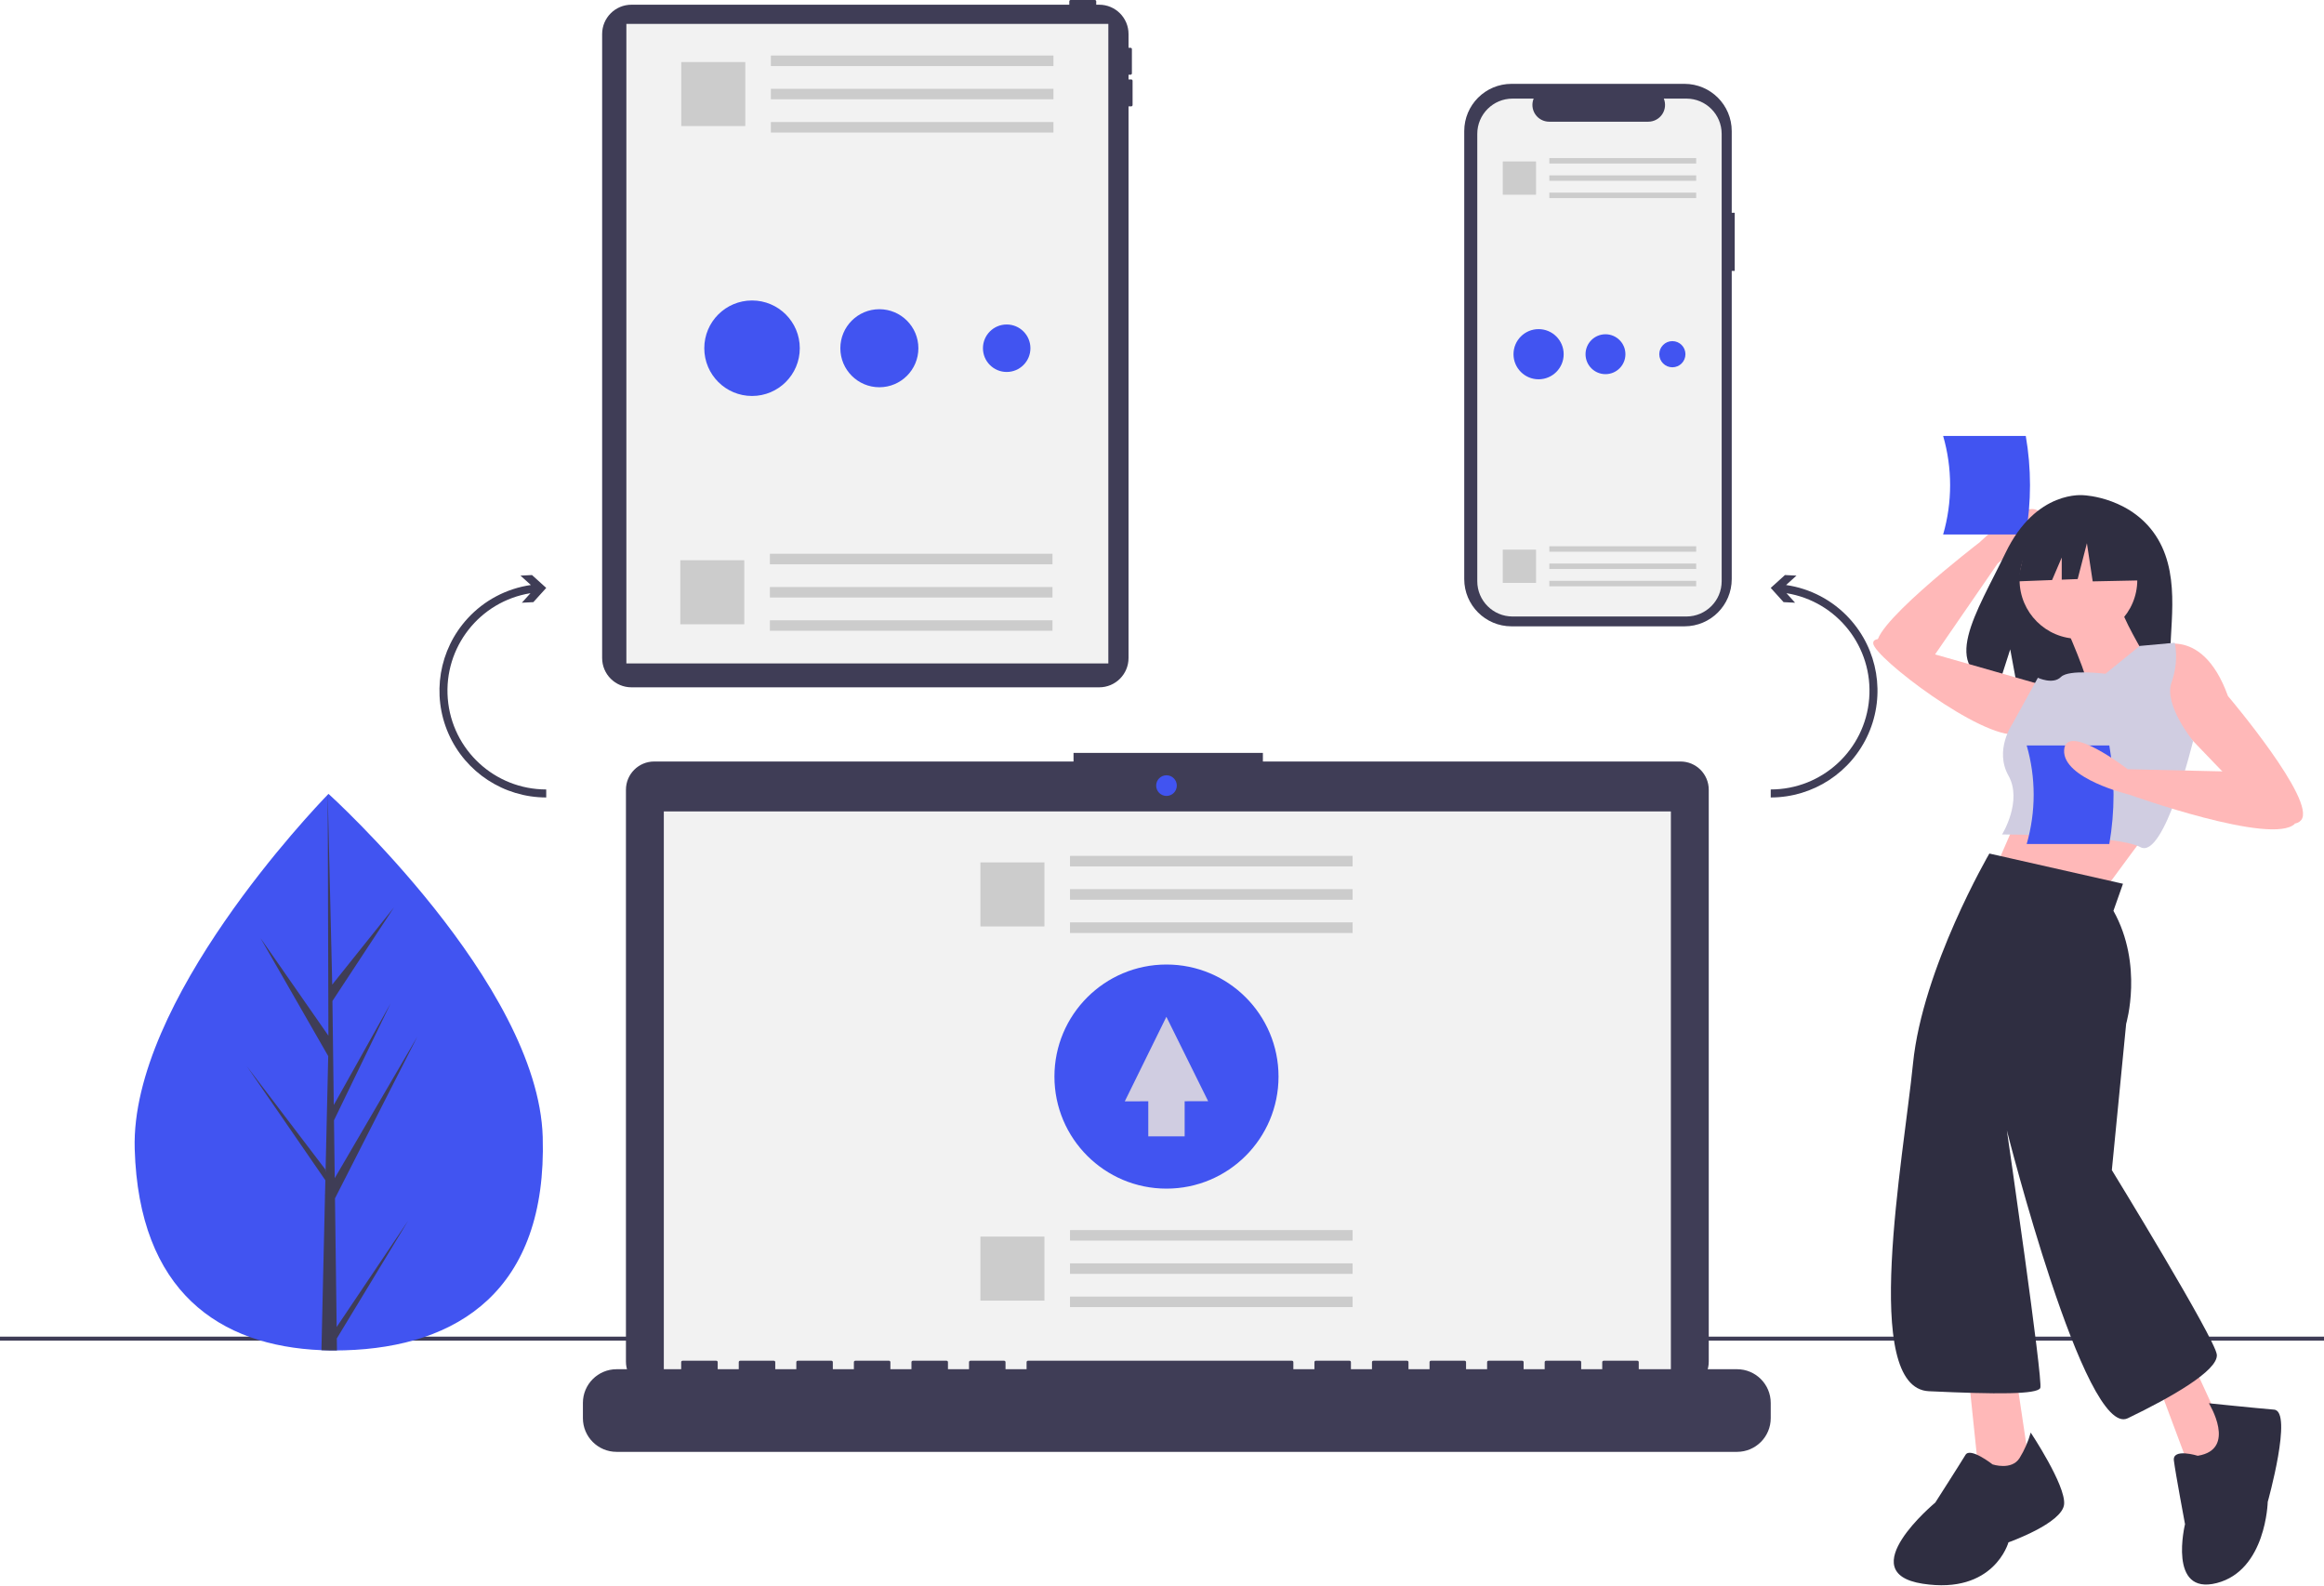
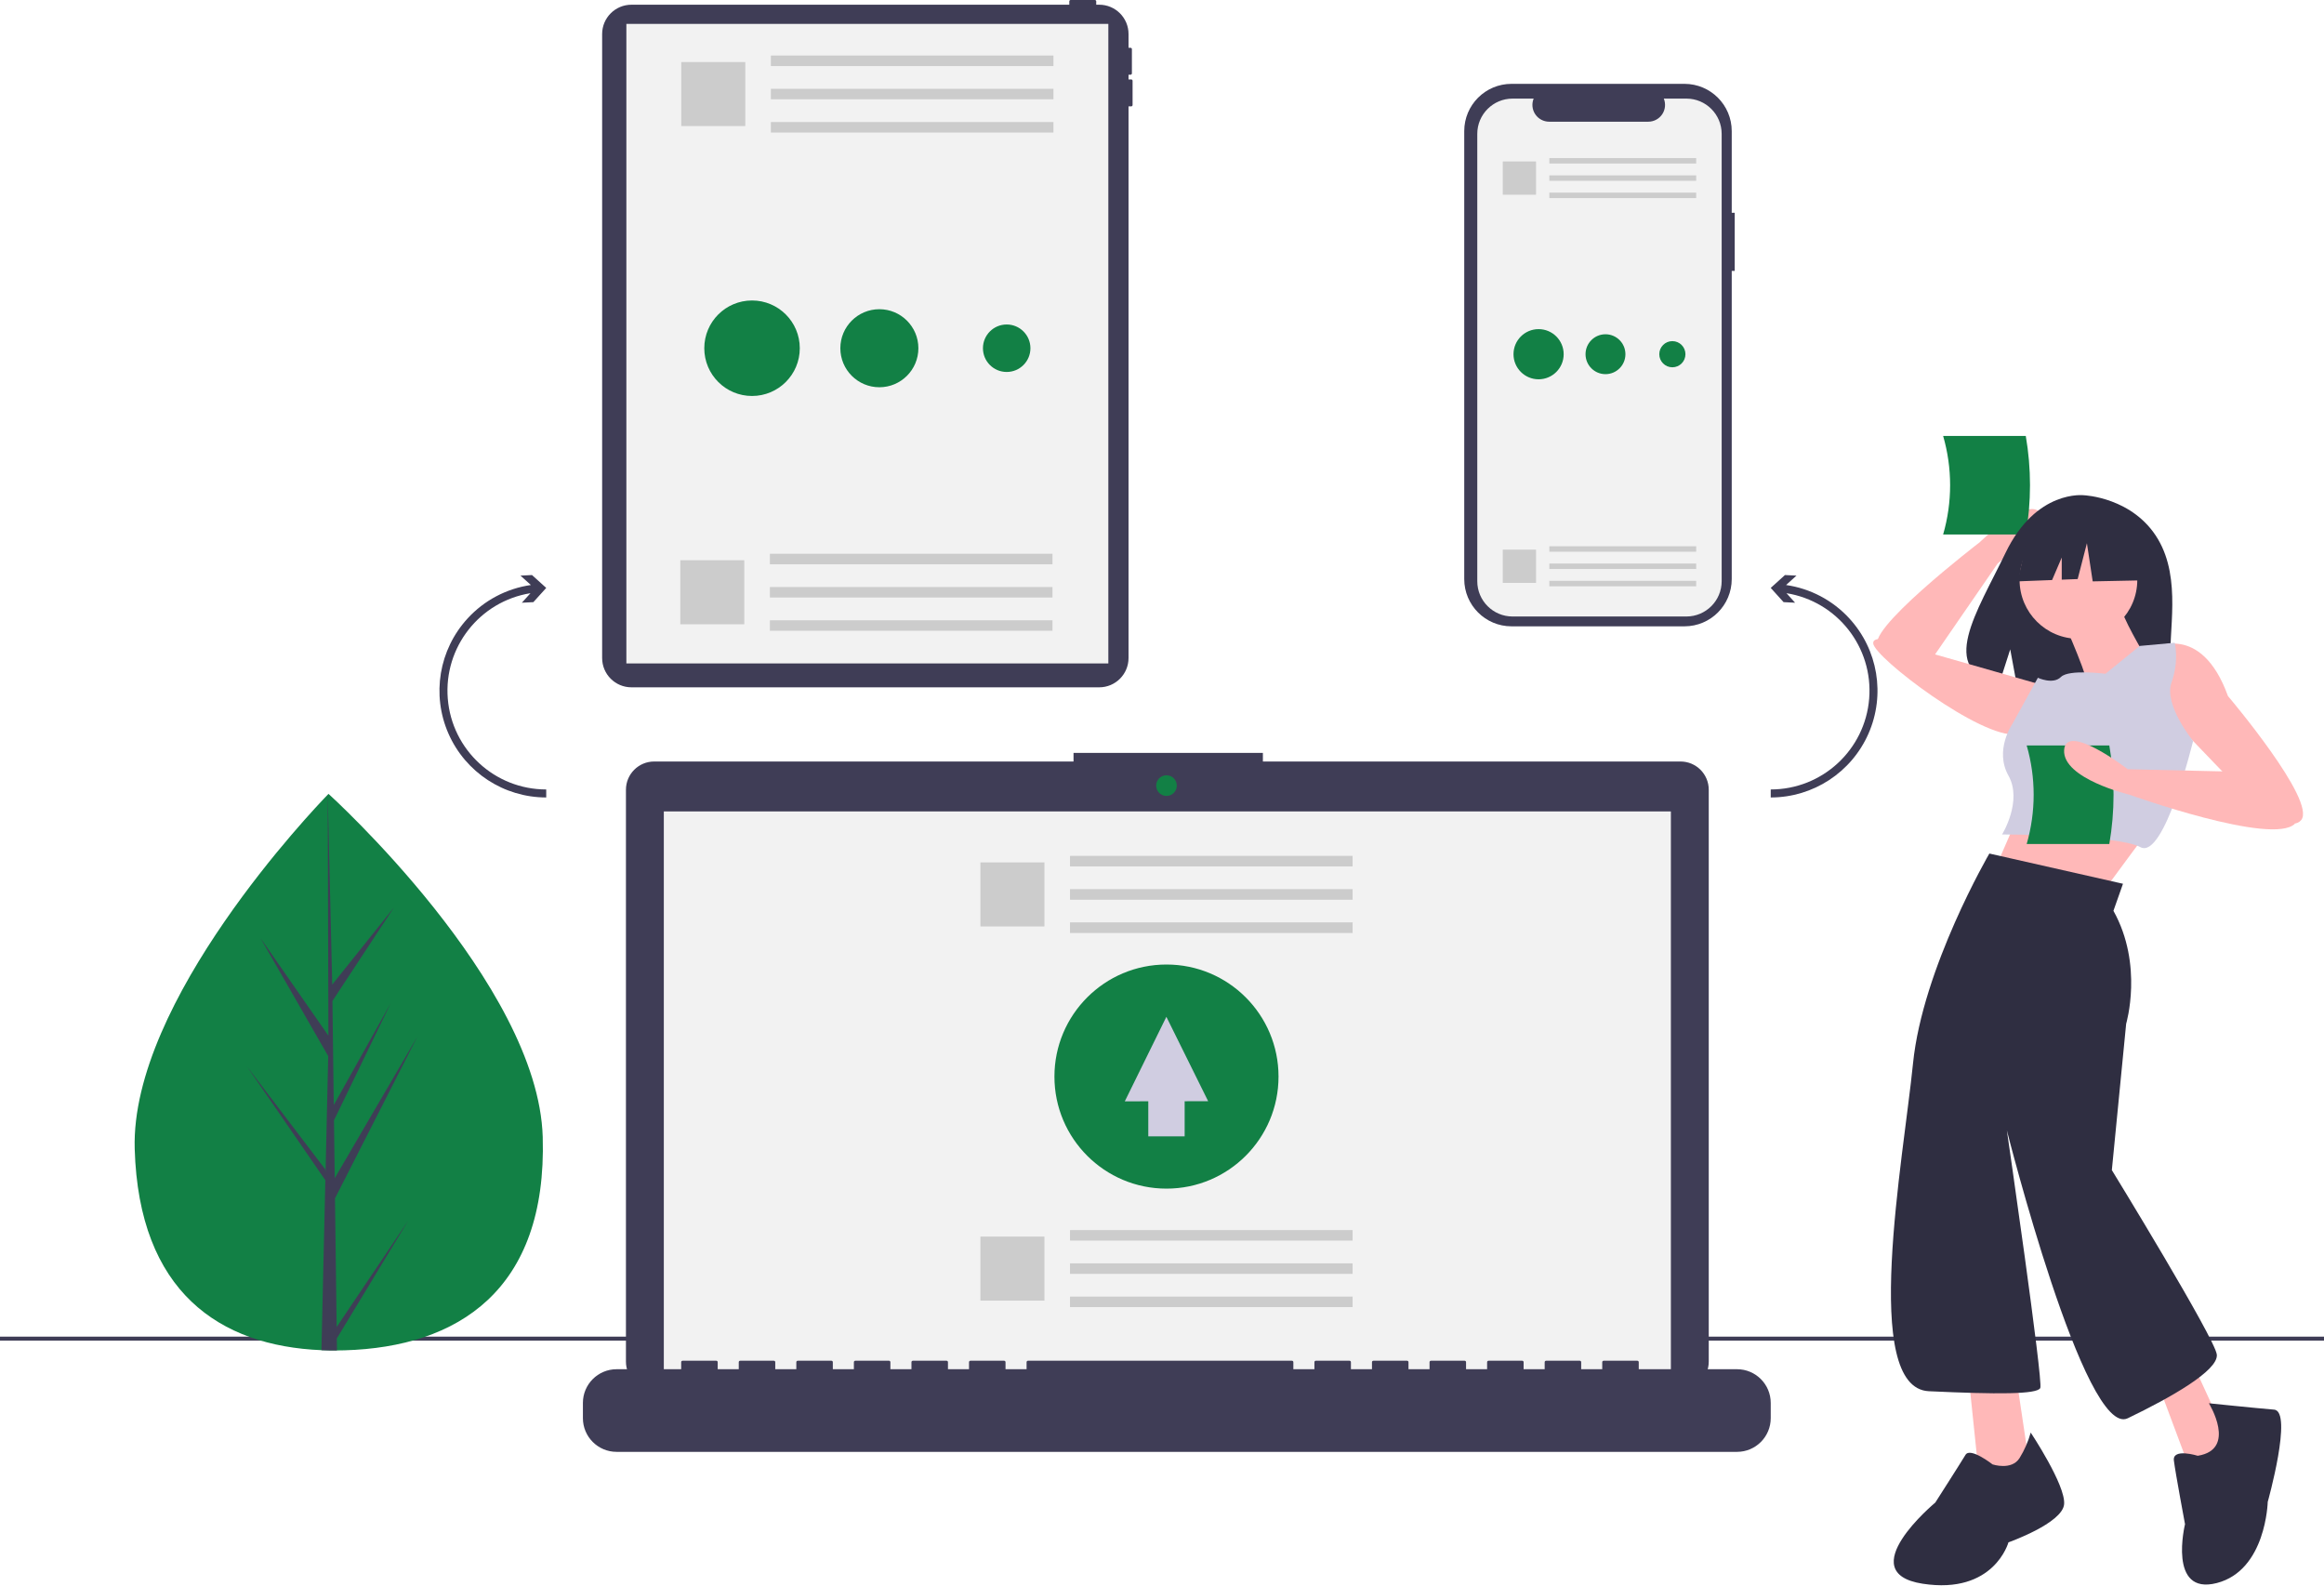
<svg xmlns="http://www.w3.org/2000/svg" id="b788e214-8c62-4533-b5b0-3b3e1bf4c8d8" data-name="Layer 1" width="1161.522" height="792.25" viewBox="0 0 1161.522 792.25">
  <path d="M584.621,93.574h-1.346v-2.355h1.009a.673.673,0,0,0,.673-.673V78.435a.673.673,0,0,0-.673-.673h-1.009V70.883a14.653,14.653,0,0,0-14.653-14.653h-1.495V54.548a.673.673,0,0,0-.673-.673H554.342a.673.673,0,0,0-.673.673v1.682H334.837a14.653,14.653,0,0,0-14.653,14.653v311.838a14.653,14.653,0,0,0,14.653,14.653H568.622a14.653,14.653,0,0,0,14.653-14.653V107.032h1.346a.673.673,0,0,0,.673-.673V94.247A.673.673,0,0,0,584.621,93.574Z" transform="translate(-19.23898 -53.87484)" fill="#3f3d56" />
  <rect x="313.055" y="11.94" width="240.89" height="319.62" fill="#f2f2f2" />
  <rect y="668" width="1161.522" height="2" fill="#3f3d56" />
-   <path d="M290.491,622.122c2.243,76.794-42.627,104.937-98.938,106.581q-1.962.057-3.906.07-3.917.03-7.758-.13c-50.927-2.114-91.24-29.148-93.325-100.566-2.158-73.909,89.578-169.939,96.461-177.042.006-0.0.006-0.0.012-.007.261-.271.395-.406.395-.406S288.249,545.335,290.491,622.122Z" transform="translate(-19.23898 -53.87484)" fill="#4154f1" />
+   <path d="M290.491,622.122c2.243,76.794-42.627,104.937-98.938,106.581q-1.962.057-3.906.07-3.917.03-7.758-.13c-50.927-2.114-91.24-29.148-93.325-100.566-2.158-73.909,89.578-169.939,96.461-177.042.006-0.0.006-0.0.012-.007.261-.271.395-.406.395-.406S288.249,545.335,290.491,622.122Z" transform="translate(-19.23898 -53.87484)" fill="#128045" />
  <path d="M187.499,717.066l35.771-53.194-35.697,58.917.075,5.986q-3.917.03-7.758-.13l1.774-76.942-.049-.594.065-.115.17-7.271-39.173-56.875,39.127,51.433.139,1.537,1.34-58.133L149.447,522.719l33.931,48.754-.354-120.436.001-.401.012.394,2.246,94.92,30.836-38.557-30.736,46.734.673,51.999,28.376-50.749-28.272,58.393.375,28.914,41.266-70.692-41.141,80.779Z" transform="translate(-19.23898 -53.87484)" fill="#3f3d56" />
  <path d="M886.239,160.207h-1.49V119.4A23.618,23.618,0,0,0,861.131,95.781H774.675a23.618,23.618,0,0,0-23.618,23.618V343.273a23.618,23.618,0,0,0,23.618,23.618H861.131a23.618,23.618,0,0,0,23.618-23.618V189.255H886.239Z" transform="translate(-19.23898 -53.87484)" fill="#3f3d56" />
  <path d="M879.72,120.788V344.335a17.639,17.639,0,0,1-17.635,17.642H775.211a17.638,17.638,0,0,1-17.635-17.642V120.788a17.637,17.637,0,0,1,17.635-17.635h10.54a8.379,8.379,0,0,0,7.759,11.542h49.53a8.379,8.379,0,0,0,7.759-11.542h11.285A17.637,17.637,0,0,1,879.72,120.788Z" transform="translate(-19.23898 -53.87484)" fill="#f2f2f2" />
  <rect x="774.348" y="79" width="73.396" height="2.727" fill="#ccc" />
  <rect x="774.348" y="87.636" width="73.396" height="2.727" fill="#ccc" />
  <rect x="774.348" y="96.273" width="73.396" height="2.727" fill="#ccc" />
  <rect x="751.073" y="80.686" width="16.629" height="16.629" fill="#ccc" />
  <rect x="774.348" y="273" width="73.396" height="2.727" fill="#ccc" />
  <rect x="774.348" y="281.636" width="73.396" height="2.727" fill="#ccc" />
  <rect x="774.348" y="290.273" width="73.396" height="2.727" fill="#ccc" />
  <rect x="751.073" y="274.685" width="16.629" height="16.629" fill="#ccc" />
  <path d="M859.147,434.443H650.425v-4.302H555.783v4.302H346.201a14.118,14.118,0,0,0-14.118,14.118V734.365a14.118,14.118,0,0,0,14.118,14.118H859.147a14.118,14.118,0,0,0,14.118-14.118V448.561A14.118,14.118,0,0,0,859.147,434.443Z" transform="translate(-19.23898 -53.87484)" fill="#3f3d56" />
  <rect x="331.772" y="405.519" width="503.325" height="283.927" fill="#f2f2f2" />
-   <circle cx="583.005" cy="392.613" r="5.162" fill="#4154f1" />
+   <circle cx="583.005" cy="392.613" r="5.162" fill="#128045" />
  <path d="M887.397,738.159H838.276v-3.539a.702.702,0,0,0-.702-.702H820.733a.702.702,0,0,0-.702.702v3.539h-10.526v-3.539a.702.702,0,0,0-.702-.702H791.962a.702.702,0,0,0-.702.702v3.539h-10.526v-3.539a.702.702,0,0,0-.702-.702H763.191a.702.702,0,0,0-.702.702v3.539H751.963v-3.539a.702.702,0,0,0-.702-.702H734.42a.702.702,0,0,0-.702.702v3.539H723.192v-3.539a.702.702,0,0,0-.702-.702H705.649a.702.702,0,0,0-.702.702v3.539h-10.526v-3.539a.702.702,0,0,0-.702-.702H676.878a.702.702,0,0,0-.702.702v3.539h-10.526v-3.539a.702.702,0,0,0-.702-.702H533.022a.702.702,0,0,0-.702.702v3.539h-10.526v-3.539a.702.702,0,0,0-.702-.702H504.251a.702.702,0,0,0-.702.702v3.539h-10.526v-3.539a.702.702,0,0,0-.702-.702H475.48a.702.702,0,0,0-.702.702v3.539h-10.526v-3.539a.702.702,0,0,0-.702-.702H446.709a.702.702,0,0,0-.702.702v3.539h-10.526v-3.539a.702.702,0,0,0-.702-.702H417.938a.702.702,0,0,0-.702.702v3.539h-10.526v-3.539a.702.702,0,0,0-.702-.702H389.167a.702.702,0,0,0-.702.702v3.539h-10.526v-3.539a.702.702,0,0,0-.702-.702H360.396a.702.702,0,0,0-.702.702v3.539H327.415a16.842,16.842,0,0,0-16.842,16.842v7.615a16.842,16.842,0,0,0,16.842,16.842H887.397A16.842,16.842,0,0,0,904.239,762.616v-7.615A16.842,16.842,0,0,0,887.397,738.159Z" transform="translate(-19.23898 -53.87484)" fill="#3f3d56" />
  <rect x="534.788" y="427.757" width="141.24" height="5.248" fill="#e6e6e6" />
  <rect x="534.788" y="444.376" width="141.24" height="5.248" fill="#e6e6e6" />
  <rect x="534.788" y="460.995" width="141.24" height="5.248" fill="#e6e6e6" />
  <rect x="534.788" y="427.757" width="141.24" height="5.248" fill="#ccc" />
  <rect x="534.788" y="444.376" width="141.24" height="5.248" fill="#ccc" />
  <rect x="534.788" y="460.995" width="141.24" height="5.248" fill="#ccc" />
  <rect x="490" y="431" width="32" height="32" fill="#ccc" />
  <rect x="534.788" y="614.756" width="141.24" height="5.248" fill="#ccc" />
  <rect x="534.788" y="631.376" width="141.24" height="5.248" fill="#ccc" />
  <rect x="534.788" y="647.995" width="141.24" height="5.248" fill="#ccc" />
  <rect x="490" y="618" width="32" height="32" fill="#ccc" />
  <path d="M943.511,362.922a53.197,53.197,0,0,0-31.606-16.678l5.198-4.696-5.751-.29-7.115,6.431,6.431,7.115,5.751.29-4.309-4.764a49.359,49.359,0,0,1-7.872,98.087v4a53.364,53.364,0,0,0,39.272-89.494Z" transform="translate(-19.23898 -53.87484)" fill="#3f3d56" />
  <path d="M252.967,362.922a53.197,53.197,0,0,1,31.606-16.678l-5.198-4.696,5.751-.29,7.115,6.431-6.431,7.115-5.751.29,4.309-4.764a49.359,49.359,0,0,0,7.872,98.087v4a53.364,53.364,0,0,1-39.272-89.494Z" transform="translate(-19.23898 -53.87484)" fill="#3f3d56" />
  <rect x="385.274" y="27.756" width="141.24" height="5.248" fill="#ccc" />
  <rect x="385.274" y="44.376" width="141.24" height="5.248" fill="#ccc" />
  <rect x="385.274" y="60.995" width="141.24" height="5.248" fill="#ccc" />
  <rect x="340.486" y="31" width="32" height="32" fill="#ccc" />
  <rect x="384.788" y="276.757" width="141.24" height="5.248" fill="#ccc" />
  <rect x="384.788" y="293.376" width="141.24" height="5.248" fill="#ccc" />
  <rect x="384.788" y="309.995" width="141.24" height="5.248" fill="#ccc" />
  <rect x="340" y="280" width="32" height="32" fill="#ccc" />
  <path d="M985.771,381.797l31.894-46.306s27.773-22.269,19.813-26.605-28.8,15.993-28.8,15.993-60.124,46.093-50.21,52.526S985.771,381.797,985.771,381.797Z" transform="translate(-19.23898 -53.87484)" fill="#ffb8b8" />
-   <path d="M990.406,320.986h41.304a144.462,144.462,0,0,0,0-49.247H990.406A88.611,88.611,0,0,1,990.406,320.986Z" transform="translate(-19.23898 -53.87484)" fill="#4154f1" />
+   <path d="M990.406,320.986h41.304a144.462,144.462,0,0,0,0-49.247H990.406A88.611,88.611,0,0,1,990.406,320.986Z" transform="translate(-19.23898 -53.87484)" fill="#128045" />
  <path d="M1097.791,323.336c-12.412-20.973-36.969-21.95-36.969-21.95s-23.929-3.06-39.279,28.882c-14.308,29.773-34.054,58.519-3.179,65.488l5.577-17.358,3.454,18.65a120.807,120.807,0,0,0,13.21.226c33.065-1.068,64.554.312,63.54-11.553C1102.797,369.948,1109.734,343.516,1097.791,323.336Z" transform="translate(-19.23898 -53.87484)" fill="#2f2e41" />
  <path d="M1031.796,452.616l-15.9,36.57,55.651,8.745s26.235-35.775,28.62-38.16Z" transform="translate(-19.23898 -53.87484)" fill="#ffb8b8" />
  <circle cx="1038.792" cy="289.825" r="29.415" fill="#ffb8b8" />
  <path d="M1050.876,365.165s13.515,30.21,11.925,33.39,28.62-16.695,28.62-16.695-12.72-21.465-11.925-24.645Z" transform="translate(-19.23898 -53.87484)" fill="#ffb8b8" />
  <path d="M1095.396,377.885s23.85-13.515,37.365,23.85c0,0,44.52,52.471,36.57,62.011s-38.16-23.055-38.16-23.055l-19.08-19.875s-27.03-7.155-24.645-22.26S1095.396,377.885,1095.396,377.885Z" transform="translate(-19.23898 -53.87484)" fill="#ffb8b8" />
  <path d="M1039.746,396.17l-55.651-15.9s-29.415-11.925-28.62-4.77,54.061,47.701,71.551,45.316S1039.746,396.17,1039.746,396.17Z" transform="translate(-19.23898 -53.87484)" fill="#ffb8b8" />
  <path d="M1071.546,390.605s-18.285-2.385-22.26,1.59-11.528.398-11.528.398L1025.038,415.648s-9.143,13.118-1.988,25.838-3.18,29.415-3.18,29.415,57.241,0,69.166,6.36,26.298-53.068,26.298-53.068-14.77-18.085-10.795-29.215,1.59-19.875,1.59-19.875l-17.49,1.59Z" transform="translate(-19.23898 -53.87484)" fill="#d0cde1" />
  <polygon points="983.936 688.124 990.297 749.34 1014.942 736.62 1006.992 683.354 983.936 688.124" fill="#ffb8b8" />
  <polygon points="1076.952 687.329 1097.648 742.67 1117.523 728.36 1092.853 674.609 1076.952 687.329" fill="#ffb8b8" />
  <path d="M1034.181,769.824a49.649,49.649,0,0,1-5.565,12.72c-3.975,6.36-13.515,3.18-13.515,3.18s-11.13-8.745-13.515-4.77-15.105,23.85-15.105,23.85-42.135,34.98-6.36,40.545,42.93-20.67,42.93-20.67,27.03-9.54,27.825-19.08S1034.181,769.824,1034.181,769.824Z" transform="translate(-19.23898 -53.87484)" fill="#2f2e41" />
  <path d="M1117.657,781.414s-12.72-3.975-11.925,2.385,5.565,31.8,5.565,31.8-8.745,35.775,15.9,29.415,25.44-40.545,25.44-40.545,12.72-45.316,3.18-46.111-32.595-3.18-32.595-3.18S1137.532,778.234,1117.657,781.414Z" transform="translate(-19.23898 -53.87484)" fill="#2f2e41" />
  <polygon points="1073.065 267.439 1048.804 254.731 1015.301 259.93 1008.369 290.545 1025.624 289.881 1030.444 278.634 1030.444 289.696 1038.406 289.389 1043.027 271.483 1045.916 290.545 1074.22 289.967 1073.065 267.439" fill="#2f2e41" />
  <path d="M1080.291,495.546l-66.781-15.105s-33.39,57.241-38.16,104.941-26.235,162.182,7.95,163.772,54.061,1.59,55.651-1.59-16.695-128.791-16.695-128.791,38.955,154.232,60.421,143.897,45.316-23.85,44.52-31.8-52.471-92.221-52.471-92.221l7.155-73.141s8.745-29.415-6.36-56.446Z" transform="translate(-19.23898 -53.87484)" fill="#2f2e41" />
-   <path d="M1032.162,475.672h41.304a144.462,144.462,0,0,0,0-49.247H1032.162A88.612,88.612,0,0,1,1032.162,475.672Z" transform="translate(-19.23898 -53.87484)" fill="#4154f1" />
+   <path d="M1032.162,475.672h41.304a144.462,144.462,0,0,0,0-49.247H1032.162A88.612,88.612,0,0,1,1032.162,475.672Z" transform="translate(-19.23898 -53.87484)" fill="#128045" />
  <path d="M1152.637,439.896l-69.961-1.59s-31.005-23.85-31.8-9.54,32.595,22.26,32.595,22.26,71.782,25.758,82.797,14.469Z" transform="translate(-19.23898 -53.87484)" fill="#ffb8b8" />
-   <circle cx="375.864" cy="174.031" r="23.864" fill="#4154f1" />
-   <circle cx="439.5" cy="174.031" r="19.5" fill="#4154f1" />
-   <circle cx="503.136" cy="174.031" r="11.864" fill="#4154f1" />
-   <circle cx="768.978" cy="177.02" r="12.536" fill="#4154f1" />
-   <circle cx="802.409" cy="177.02" r="9.967" fill="#4154f1" />
-   <circle cx="835.839" cy="177.02" r="6.536" fill="#4154f1" />
-   <circle cx="583" cy="538.032" r="56" fill="#4154f1" />
+   <circle cx="375.864" cy="174.031" r="23.864" fill="#128045" />
+   <circle cx="439.5" cy="174.031" r="19.5" fill="#128045" />
+   <circle cx="503.136" cy="174.031" r="11.864" fill="#128045" />
+   <circle cx="768.978" cy="177.02" r="12.536" fill="#128045" />
+   <circle cx="802.409" cy="177.02" r="9.967" fill="#128045" />
+   <circle cx="835.839" cy="177.02" r="6.536" fill="#128045" />
+   <circle cx="583" cy="538.032" r="56" fill="#128045" />
  <polygon points="603.834 550.347 582.946 508.159 562.166 550.401 573.908 550.386 573.908 567.904 592.083 567.904 592.083 550.362 603.834 550.347" fill="#d0cde1" />
</svg>
